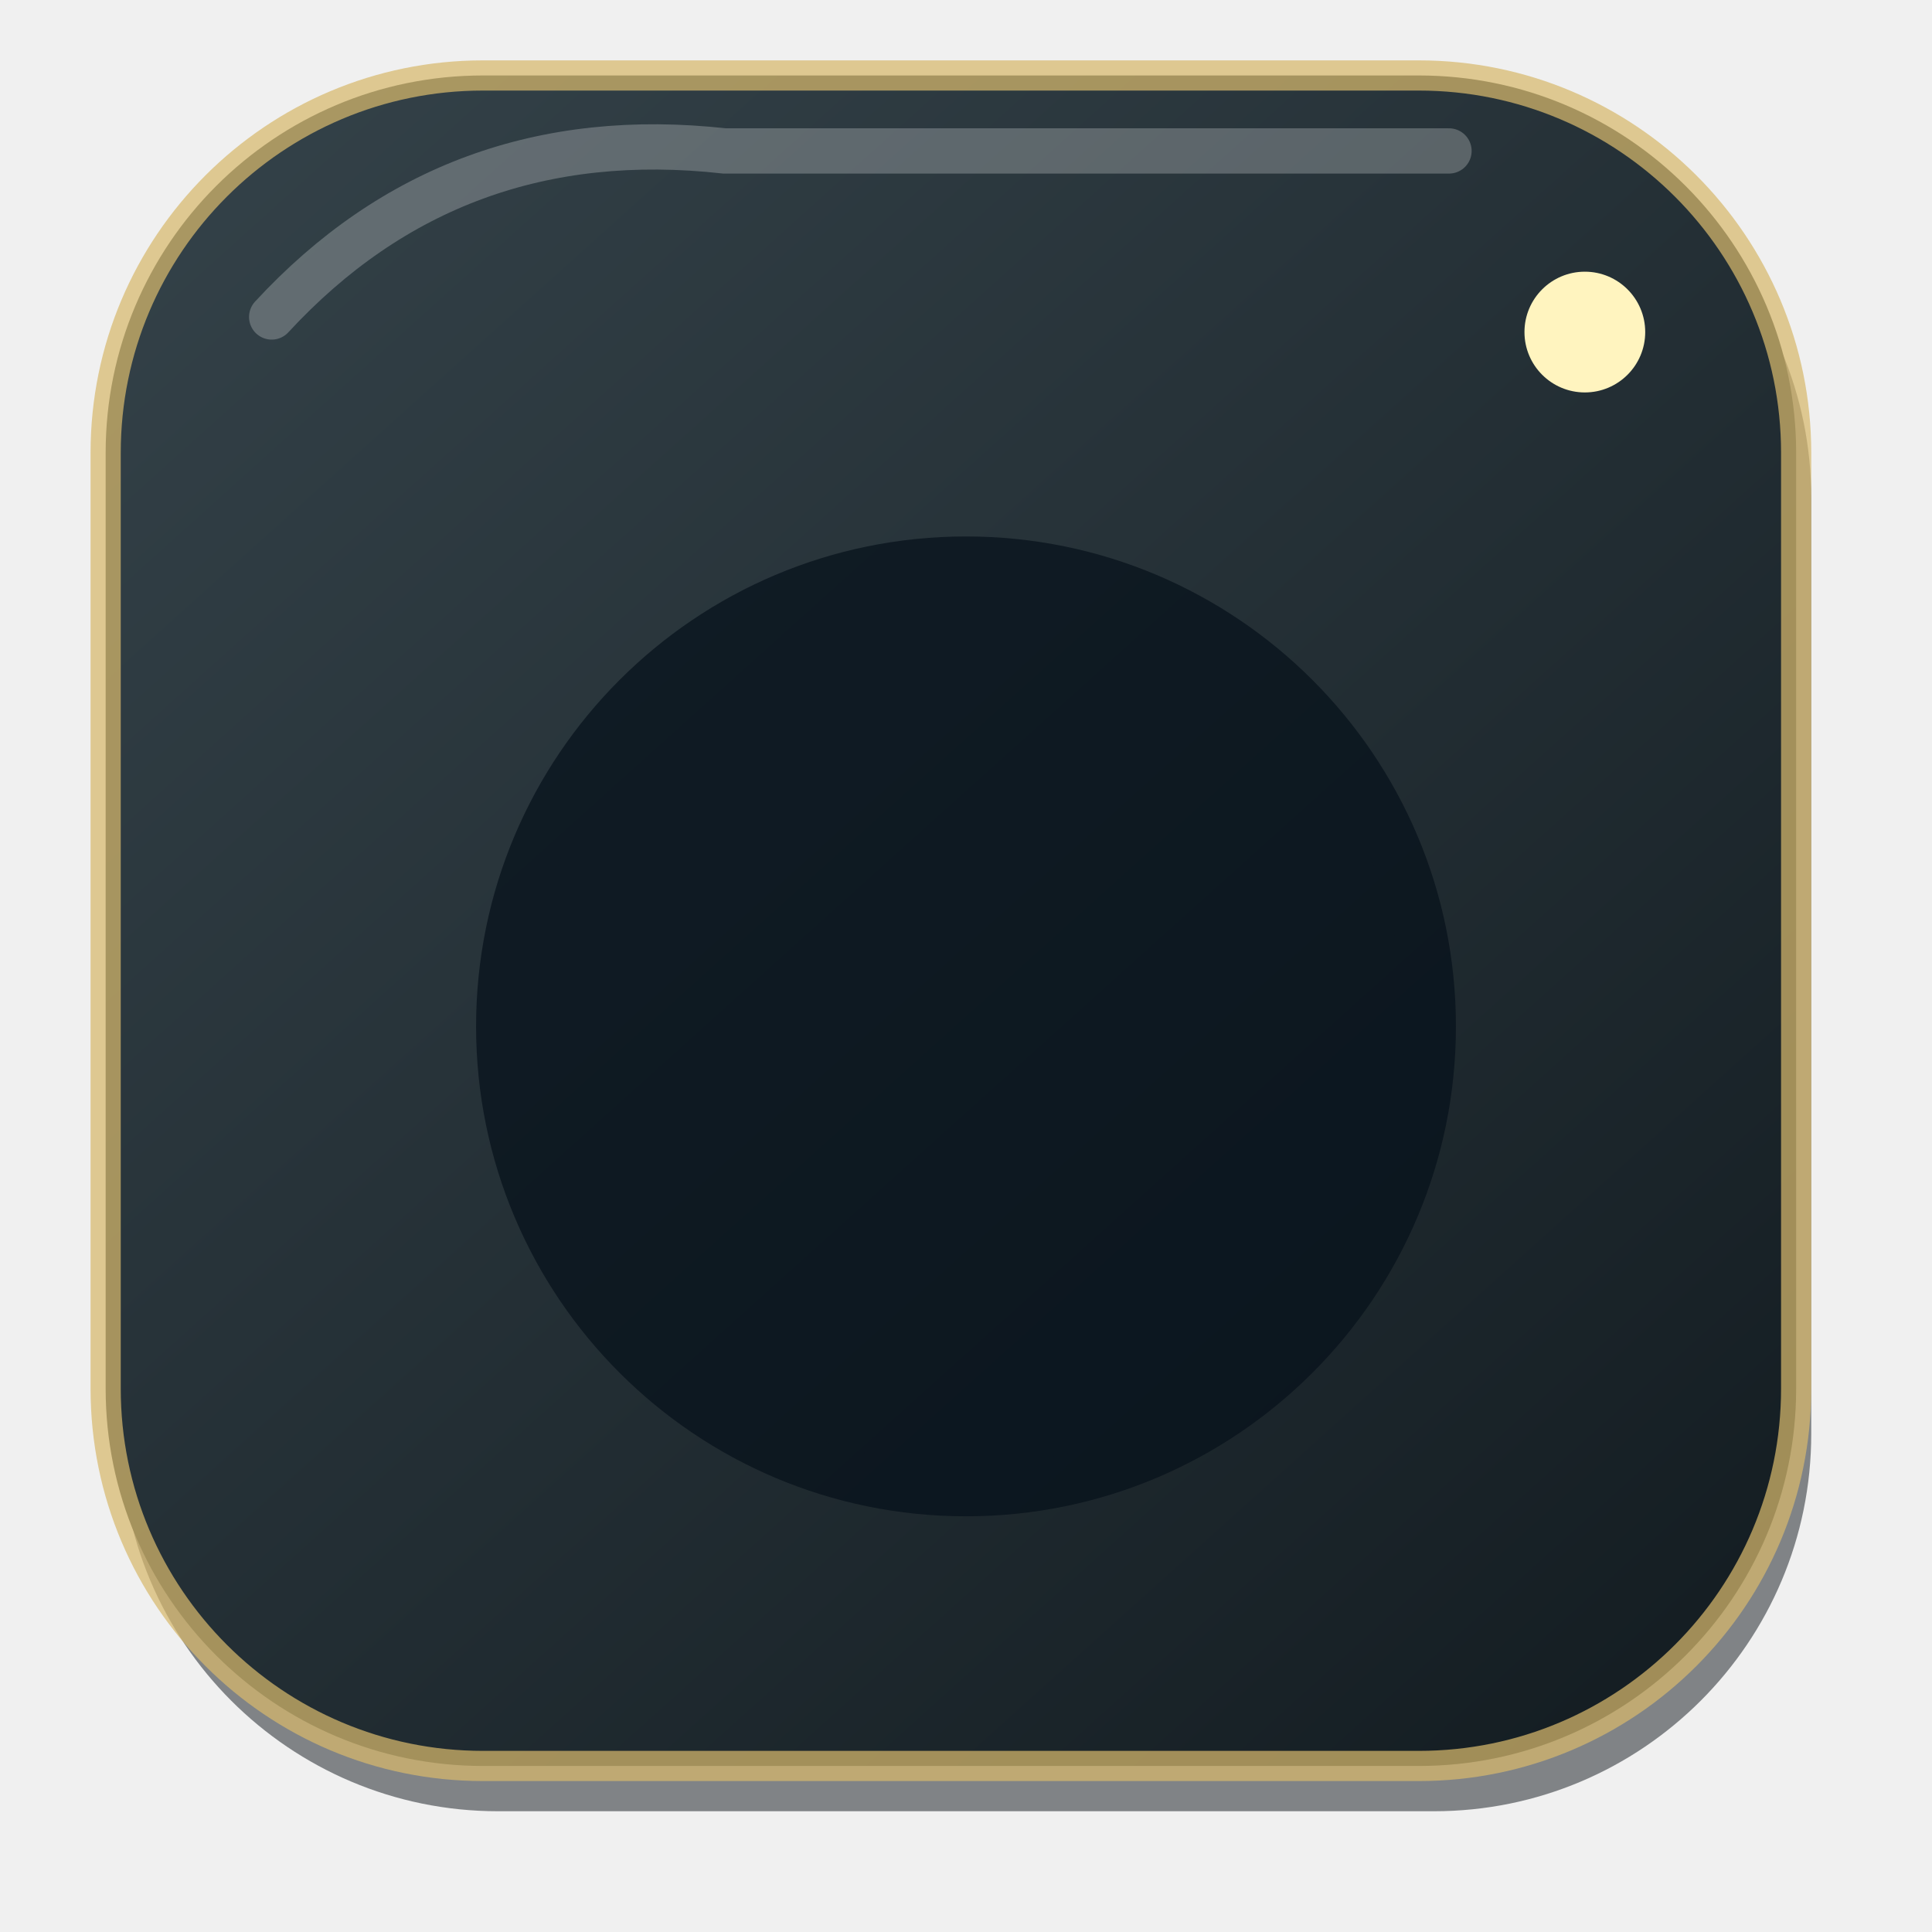
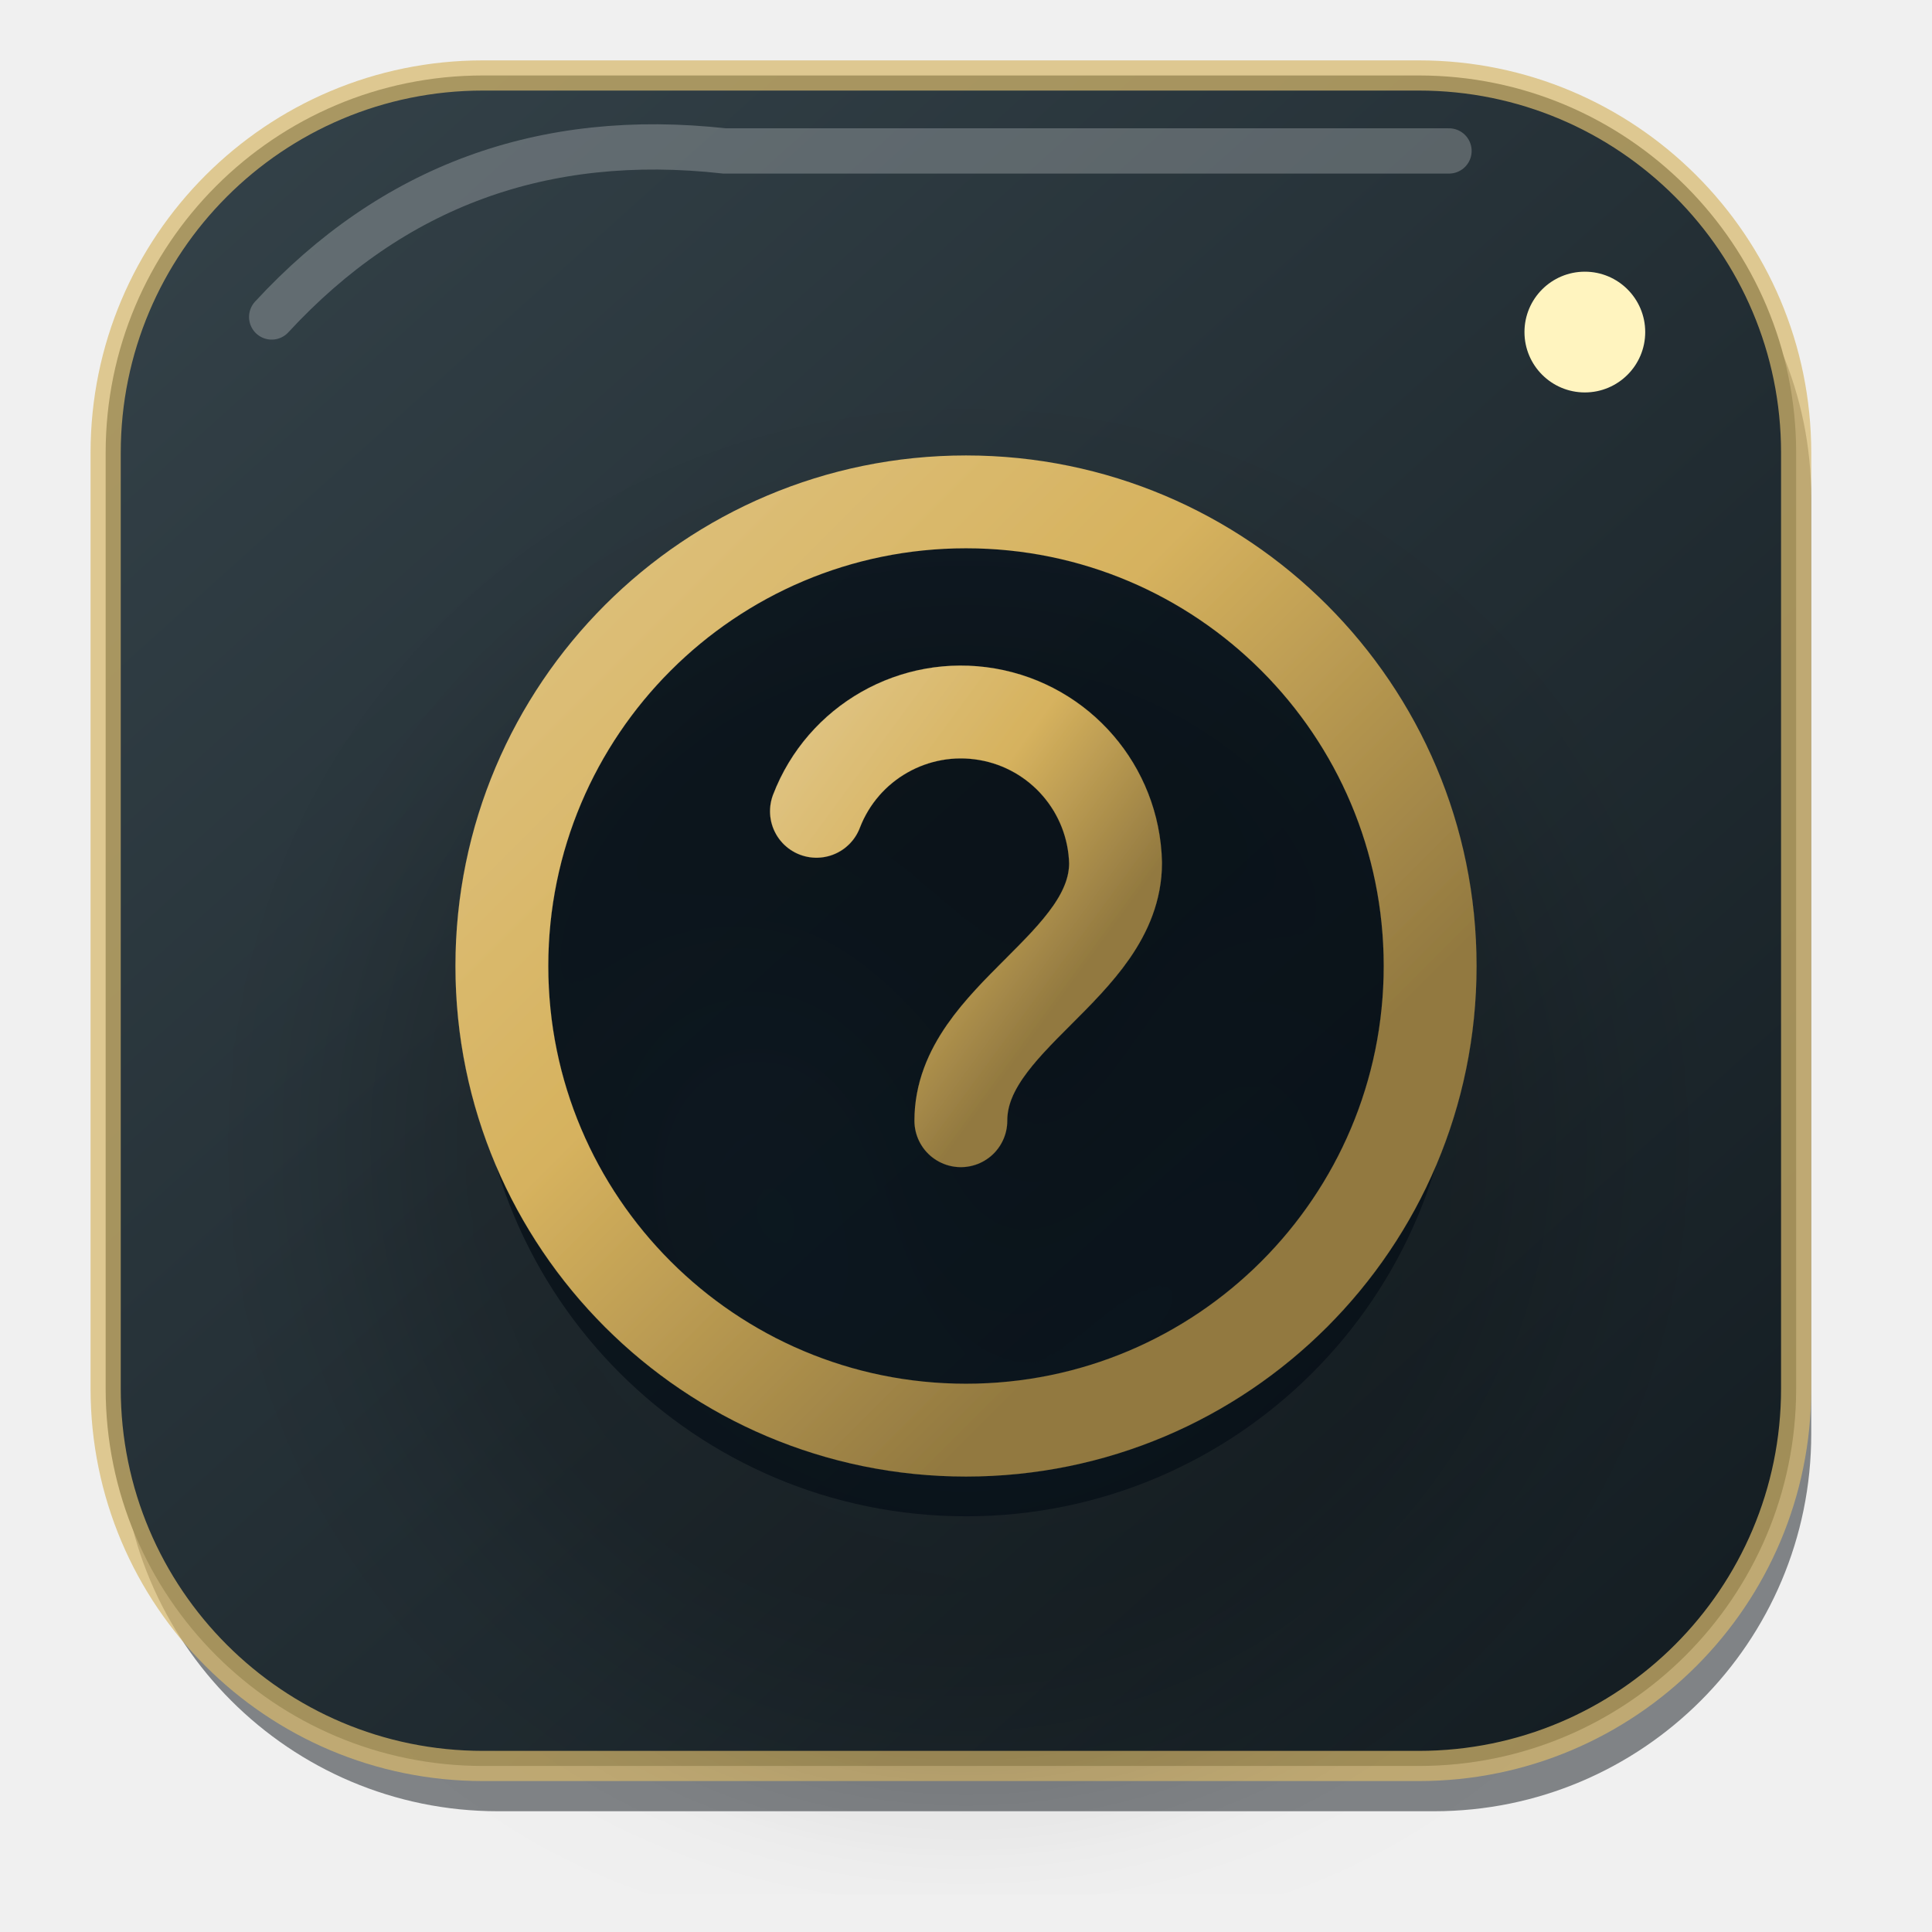
<svg xmlns="http://www.w3.org/2000/svg" width="128" height="128" viewBox="0 0 128 128" role="img" aria-label="help 3D">
  <defs>
+     <linearGradient id="cD6B25E" x1="0" y1="0" x2="1" y2="1">
+       <stop offset="0" stop-color="#dfc381" />
+       <stop offset=".38" stop-color="#D6B25E" />
+       <stop offset=".76" stop-color="#927940" />
+       <stop offset="1" stop-color="#927940" />
+     </linearGradient>
    <linearGradient id="royalPrimary" x1="0" y1="0" x2="1" y2="1">
      <stop offset="0" stop-color="#eadbb3" />
      <stop offset=".38" stop-color="#D7B96D" />
      <stop offset=".76" stop-color="#a18b52" />
      <stop offset="1" stop-color="#706039" />
    </linearGradient>
    <linearGradient id="cD7B96D" x1="0" y1="0" x2="1" y2="1">
      <stop offset="0" stop-color="#eadbb3" />
      <stop offset=".38" stop-color="#D7B96D" />
      <stop offset=".76" stop-color="#a18b52" />
      <stop offset="1" stop-color="#706039" />
    </linearGradient>
    <linearGradient id="c168B79" x1="0" y1="0" x2="1" y2="1">
      <stop offset="0" stop-color="#86c3b9" />
      <stop offset=".38" stop-color="#168B79" />
      <stop offset=".76" stop-color="#11685b" />
      <stop offset="1" stop-color="#0b483f" />
    </linearGradient>
    <linearGradient id="royalTile" x1="0" y1="0" x2=".9" y2="1">
      <stop offset="0" stop-color="#35434A" />
      <stop offset="1" stop-color="#141D22" />
    </linearGradient>
    <filter id="royalShadow" x="-35%" y="-35%" width="175%" height="185%">
      <feGaussianBlur in="SourceAlpha" stdDeviation="2.4" />
      <feOffset dy="3.5" />
      <feComponentTransfer>
        <feFuncA type="linear" slope=".55" />
      </feComponentTransfer>
      <feMerge>
        <feMergeNode />
        <feMergeNode in="SourceGraphic" />
      </feMerge>
    </filter>
  </defs>
  <rect x="8" y="8" width="112" height="112" rx="25" fill="#070D13" opacity=".48" />
  <rect x="7" y="5" width="112" height="112" rx="25" fill="url(#royalTile)" stroke="#D7B96D" stroke-opacity=".72" stroke-width="2" />
  <path d="M18 21Q30 8 48 10h48" fill="none" stroke="#FFF" stroke-opacity=".24" stroke-width="3" stroke-linecap="round" />
  <g transform="translate(23.00 27.00) scale(3.4167)" opacity=".72" fill="#06101A" stroke="#06101A">
    <path d="M12 18h.01" />
    <path d="M9.1 9a3 3 0 0 1 5.8 1c0 2-3 3-3 5" />
    <path d="M12 3a9 9 0 1 0 0 18 9 9 0 0 0 0-18z" />
  </g>
  <g transform="translate(23.00 23.00) scale(3.4167)" fill="none" stroke="url(#cD6B25E)" stroke-width="1.8" stroke-linecap="round" stroke-linejoin="round" filter="url(#royalShadow)">
    <path d="M12 18h.01" />
    <path d="M9.1 9a3 3 0 0 1 5.8 1c0 2-3 3-3 5" />
    <path d="M12 3a9 9 0 1 0 0 18 9 9 0 0 0 0-18z" />
  </g>
  <circle cx="105" cy="22" r="4" fill="#FFF4BF" />
</svg>
